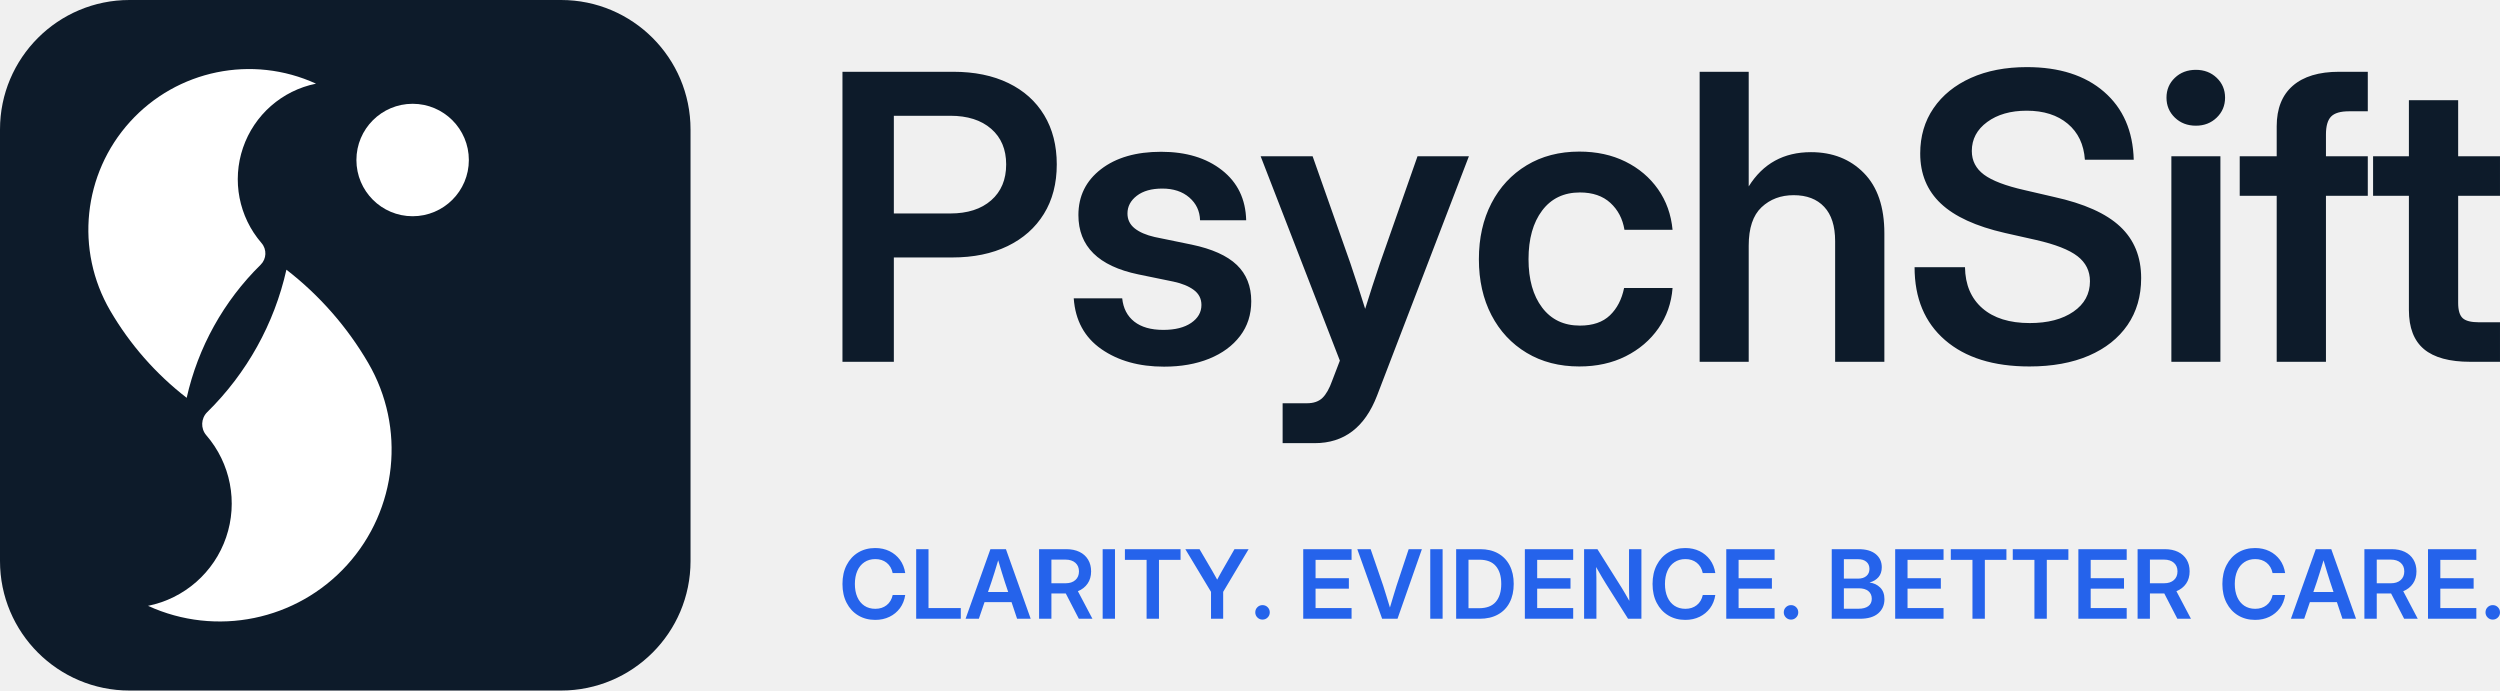
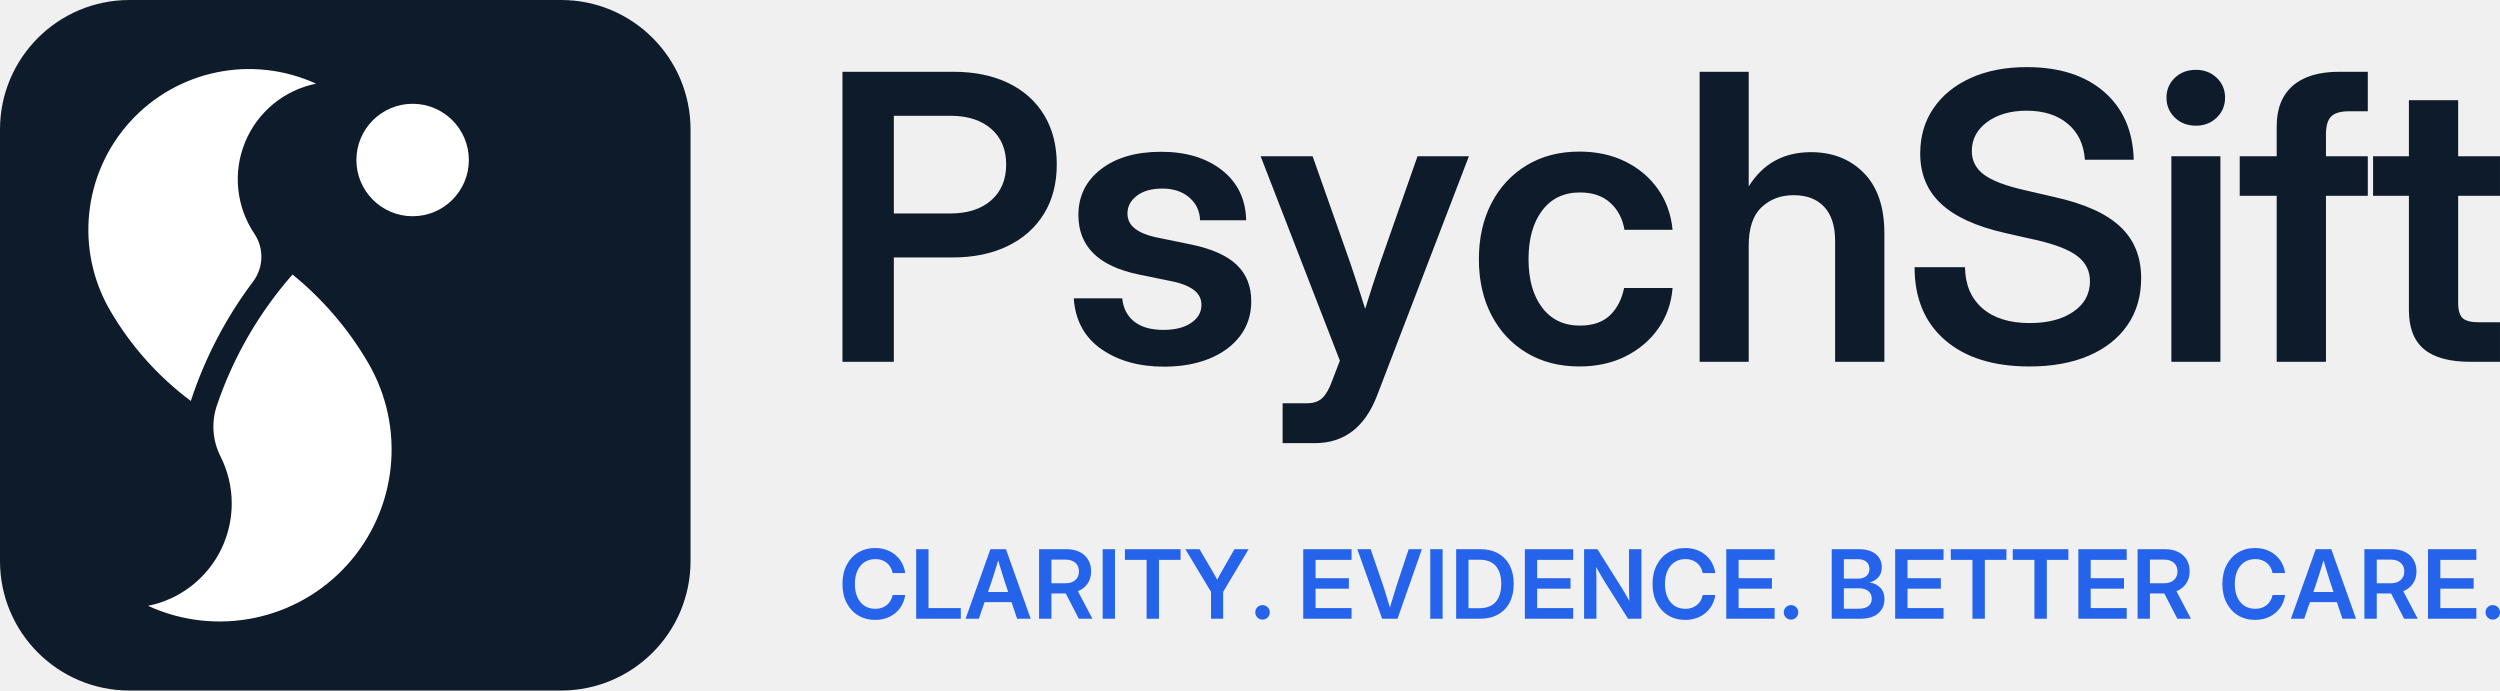
<svg xmlns="http://www.w3.org/2000/svg" viewBox="0 0 926.815 256" width="926.815" height="256" role="img" aria-label="PsychSift">
  <rect width="256" height="256" rx="48" fill="#0D1B2A" />
  <g transform="translate(32.7581 25.6) scale(2.0402)">
    <g fill="#FFFFFF">
-       <path d="M41.367 2.655 A17.723 17.723 0 0 0 31.466 31.62 A2.881 2.881 0 0 1 31.306 35.559 A48.936 48.936 0 0 0 17.864 59.741 A55.123 55.123 0 0 1 3.976 43.912 A29.201 29.201 0 0 1 41.367 2.655 Z" />
-       <path d="M41.367 2.655 A17.723 17.723 0 0 0 31.466 31.62 A2.881 2.881 0 0 1 31.306 35.559 A48.936 48.936 0 0 0 17.864 59.741 A55.123 55.123 0 0 1 3.976 43.912 A29.201 29.201 0 0 1 41.367 2.655 Z" transform="translate(55.1029 100.3813) scale(-1.07)" />
+       <path d="M41.367 2.655 A17.723 17.723 0 0 0 30.165 29.918 A7.5 7.5 0 0 1 29.934 38.612 A74.817 74.817 0 0 0 18.616 60.312 A55.123 55.123 0 0 1 3.976 43.912 A29.201 29.201 0 0 1 41.367 2.655 Z" />
+       <path d="M10.84 97.54 A18.964 18.964 0 0 0 24.012 70.392 A12 12 0 0 1 23.354 61.129 A70.063 70.063 0 0 1 37.096 37.337 A58.982 58.982 0 0 1 50.849 53.396 A31.245 31.245 0 0 1 10.84 97.54 Z" />
      <circle cx="58.923" cy="16.528" r="10.216" />
    </g>
  </g>
  <g transform="translate(303.372 134.1286)">
    <path d="M8.95 0.00V-107.52H50.01Q61.84 -107.52 70.47 -103.33Q79.09 -99.15 83.74 -91.43Q88.40 -83.71 88.40 -73.17Q88.40 -62.56 83.63 -54.84Q78.87 -47.12 70.18 -42.90Q61.48 -38.68 49.65 -38.68H28.00V0.00ZM28.00 -54.99H48.93Q58.52 -54.99 64.08 -59.86Q69.64 -64.73 69.64 -73.17Q69.64 -81.54 64.08 -86.38Q58.52 -91.21 48.93 -91.21H28.00Z M128.17 1.80Q114.25 1.80 104.90 -4.73Q95.56 -11.26 94.69 -23.52H112.66Q113.24 -17.97 117.13 -14.90Q121.03 -11.83 127.88 -11.83Q134.45 -11.83 138.24 -14.43Q142.03 -17.03 142.03 -21.07Q142.03 -24.53 139.21 -26.63Q136.40 -28.72 131.64 -29.73L118.65 -32.40Q96.42 -37.02 96.42 -54.41Q96.42 -64.94 104.79 -71.40Q113.16 -77.86 127.09 -77.86Q140.95 -77.86 149.64 -71.04Q158.34 -64.22 158.62 -52.46H141.52Q141.38 -57.58 137.55 -60.90Q133.73 -64.22 127.52 -64.22Q121.53 -64.22 118.07 -61.55Q114.61 -58.88 114.61 -54.99Q114.61 -51.60 117.28 -49.47Q119.95 -47.34 124.71 -46.26L138.42 -43.44Q149.75 -41.06 155.12 -35.94Q160.50 -30.81 160.50 -22.44Q160.50 -15.01 156.35 -9.56Q152.20 -4.11 144.91 -1.15Q137.63 1.80 128.17 1.80Z M172.13 30.16V15.37H181.15Q184.83 15.37 186.89 13.39Q188.95 11.40 190.53 6.93L193.35 -0.43L163.98 -76.20H183.25L197.25 -36.51Q198.69 -32.26 200.06 -28.03Q201.43 -23.81 202.73 -19.63Q205.33 -28.00 208.21 -36.51L222.14 -76.20H241.19L207.13 12.56Q200.35 30.16 184.04 30.16Z M282.12 1.73Q271.01 1.73 262.60 -3.32Q254.19 -8.37 249.54 -17.32Q244.89 -26.27 244.89 -38.03Q244.89 -49.79 249.54 -58.78Q254.19 -67.76 262.60 -72.85Q271.01 -77.93 282.12 -77.93Q291.72 -77.93 299.22 -74.22Q306.73 -70.50 311.31 -63.97Q315.89 -57.44 316.69 -48.93H298.86Q297.85 -55.06 293.63 -58.92Q289.41 -62.78 282.34 -62.78Q273.39 -62.78 268.34 -56.07Q263.29 -49.36 263.29 -38.03Q263.29 -26.77 268.34 -20.10Q273.39 -13.42 282.34 -13.42Q289.48 -13.42 293.45 -17.21Q297.42 -21.00 298.72 -27.35H316.69Q316.04 -18.98 311.45 -12.41Q306.87 -5.85 299.33 -2.06Q291.79 1.73 282.12 1.73Z M344.92 -43.08V0.00H326.73V-107.52H344.92V-65.02Q352.85 -77.72 368.01 -77.72Q379.99 -77.72 387.60 -70.00Q395.21 -62.28 395.21 -47.63V0.00H376.96V-44.74Q376.96 -53.11 372.91 -57.44Q368.87 -61.77 361.58 -61.77Q354.44 -61.77 349.68 -57.30Q344.92 -52.82 344.92 -43.08Z M448.99 1.73Q429.00 1.73 417.70 -8.05Q406.41 -17.82 406.41 -35.07H425.10Q425.25 -25.33 431.56 -19.84Q437.87 -14.36 449.13 -14.36Q459.16 -14.36 465.29 -18.58Q471.43 -22.80 471.43 -29.87Q471.43 -35.58 466.81 -39.15Q462.19 -42.72 451.44 -45.17L439.89 -47.77Q423.80 -51.45 416.15 -58.67Q408.50 -65.88 408.50 -77.21Q408.50 -86.81 413.45 -94.03Q418.39 -101.24 427.30 -105.25Q436.21 -109.25 448.05 -109.25Q466.09 -109.25 476.66 -100.09Q487.23 -90.92 487.66 -74.90H469.55Q468.97 -83.42 463.20 -88.25Q457.43 -93.09 447.98 -93.09Q439.03 -93.09 433.33 -88.90Q427.63 -84.72 427.63 -78.15Q427.63 -72.74 432.14 -69.38Q436.65 -66.03 447.18 -63.65L458.08 -61.12Q474.82 -57.44 482.61 -50.15Q490.41 -42.86 490.41 -31.03Q490.41 -21.00 485.36 -13.64Q480.30 -6.28 471.00 -2.27Q461.69 1.73 448.99 1.73Z M501.61 0.00V-76.20H519.79V0.00ZM510.70 -87.53Q506.01 -87.53 502.90 -90.53Q499.80 -93.52 499.80 -97.92Q499.80 -102.32 502.90 -105.28Q506.01 -108.24 510.70 -108.24Q515.32 -108.24 518.42 -105.28Q521.52 -102.32 521.52 -97.92Q521.52 -93.52 518.42 -90.53Q515.32 -87.53 510.70 -87.53Z M574.43 -76.20V-61.55H558.92V0.00H540.66V-61.55H526.95V-76.20H540.66V-87.31Q540.66 -97.13 546.61 -102.32Q552.57 -107.52 563.82 -107.52H574.43V-92.87H567.43Q562.74 -92.87 560.83 -90.92Q558.92 -88.97 558.92 -84.28V-76.20Z M623.44 -76.20V-61.55H607.93V-21.86Q607.93 -17.75 609.59 -16.20Q611.25 -14.65 615.65 -14.65H623.44V0.00H612.47Q600.86 0.00 595.26 -4.69Q589.67 -9.38 589.67 -19.19V-61.55H576.39V-76.20H589.67V-96.98H607.93V-76.20Z" fill="#0D1B2A" />
  </g>
  <g transform="translate(311.0731 229.3914)">
    <path d="M13.40 0.42Q9.84 0.42 7.10 -1.23Q4.36 -2.87 2.81 -5.87Q1.25 -8.87 1.25 -12.89Q1.25 -16.94 2.81 -19.93Q4.36 -22.93 7.10 -24.58Q9.84 -26.22 13.40 -26.22Q16.31 -26.22 18.67 -25.08Q21.02 -23.93 22.56 -21.86Q24.09 -19.78 24.52 -16.95H19.86Q19.34 -19.41 17.63 -20.77Q15.92 -22.12 13.44 -22.12Q11.08 -22.12 9.38 -20.97Q7.67 -19.83 6.76 -17.75Q5.85 -15.67 5.85 -12.89Q5.85 -10.11 6.76 -8.04Q7.67 -5.97 9.37 -4.83Q11.07 -3.69 13.44 -3.69Q15.90 -3.69 17.61 -5.02Q19.33 -6.36 19.88 -8.82H24.52Q24.09 -5.99 22.56 -3.92Q21.02 -1.85 18.67 -0.72Q16.31 0.42 13.40 0.42Z M28.58 0.00V-25.80H33.15V-3.97H45.12V0.00Z M46.89 0.00 56.10 -25.80H61.85L71.03 0.00H65.99L63.93 -6.17H53.92L51.81 0.00ZM55.20 -9.92H62.69L61.47 -13.56Q60.90 -15.34 60.30 -17.28Q59.71 -19.22 58.98 -21.67Q58.25 -19.22 57.65 -17.28Q57.04 -15.34 56.45 -13.56Z M74.14 0.00V-25.80H84.20Q87.04 -25.80 89.11 -24.80Q91.18 -23.80 92.30 -21.94Q93.43 -20.09 93.43 -17.56Q93.43 -14.93 92.13 -13.04Q90.83 -11.15 88.53 -10.22L93.92 0.00H88.88L84.03 -9.39Q83.97 -9.39 83.90 -9.39H78.71V0.00ZM78.71 -13.16H83.97Q86.26 -13.16 87.59 -14.35Q88.93 -15.53 88.93 -17.56Q88.93 -19.57 87.59 -20.75Q86.24 -21.93 83.94 -21.93H78.71Z M102.28 -25.80V0.00H97.71V-25.80Z M105.96 -21.84V-25.80H126.59V-21.84H118.59V0.00H114.00V-21.84Z M137.88 0.00V-9.98L128.36 -25.80H133.62L138.28 -17.86Q138.77 -17.02 139.23 -16.18Q139.70 -15.34 140.17 -14.50Q140.62 -15.34 141.08 -16.18Q141.54 -17.02 142.02 -17.86L146.58 -25.80H151.82L142.39 -9.98V0.00Z M156.97 0.31Q155.85 0.31 155.07 -0.48Q154.29 -1.26 154.29 -2.37Q154.29 -3.50 155.07 -4.28Q155.85 -5.06 156.97 -5.06Q158.10 -5.06 158.88 -4.28Q159.66 -3.50 159.66 -2.37Q159.66 -1.26 158.88 -0.48Q158.10 0.31 156.97 0.31Z M172.07 0.00V-25.80H189.99V-21.84H176.64V-15.05H188.99V-11.15H176.64V-3.97H189.99V0.00Z M201.32 0.00 192.11 -25.80H197.06L201.72 -12.24Q202.24 -10.62 202.85 -8.62Q203.47 -6.62 204.21 -4.16Q204.94 -6.62 205.55 -8.62Q206.15 -10.62 206.66 -12.24L211.16 -25.80H216.06L207.02 0.00Z M223.74 -25.80V0.00H219.16V-25.80Z M237.47 0.00H228.76V-25.80H237.67Q241.51 -25.80 244.30 -24.24Q247.09 -22.67 248.59 -19.79Q250.10 -16.90 250.10 -12.94Q250.10 -8.94 248.59 -6.04Q247.09 -3.13 244.25 -1.57Q241.42 0.00 237.47 0.00ZM233.34 -3.91H237.23Q241.44 -3.91 243.46 -6.28Q245.48 -8.64 245.48 -12.94Q245.48 -17.20 243.47 -19.54Q241.46 -21.89 237.37 -21.89H233.34Z M254.23 0.00V-25.80H272.15V-21.84H258.80V-15.05H271.15V-11.15H258.80V-3.97H272.15V0.00Z M276.19 0.00V-25.80H281.13L290.18 -11.41Q290.65 -10.69 291.41 -9.35Q292.18 -8.02 292.96 -6.63Q292.90 -8.09 292.88 -9.53Q292.85 -10.98 292.85 -11.74V-25.80H297.44V0.00H292.49L284.31 -12.95Q283.76 -13.82 282.79 -15.46Q281.82 -17.09 280.64 -19.19Q280.73 -17.04 280.75 -15.43Q280.76 -13.82 280.76 -12.97V0.00Z M313.72 0.42Q310.16 0.42 307.42 -1.23Q304.68 -2.87 303.13 -5.87Q301.57 -8.87 301.57 -12.89Q301.57 -16.94 303.13 -19.93Q304.68 -22.93 307.42 -24.58Q310.16 -26.22 313.72 -26.22Q316.63 -26.22 318.99 -25.08Q321.34 -23.93 322.88 -21.86Q324.41 -19.78 324.84 -16.95H320.18Q319.66 -19.41 317.95 -20.77Q316.24 -22.12 313.76 -22.12Q311.40 -22.12 309.70 -20.97Q307.99 -19.83 307.08 -17.75Q306.17 -15.67 306.17 -12.89Q306.17 -10.11 307.08 -8.04Q307.99 -5.97 309.69 -4.83Q311.39 -3.69 313.76 -3.69Q316.22 -3.69 317.93 -5.02Q319.65 -6.36 320.20 -8.82H324.84Q324.41 -5.99 322.88 -3.92Q321.34 -1.85 318.99 -0.72Q316.63 0.42 313.72 0.42Z M328.90 0.00V-25.80H346.82V-21.84H333.47V-15.05H345.82V-11.15H333.47V-3.97H346.82V0.00Z M352.91 0.31Q351.78 0.31 351.00 -0.48Q350.22 -1.26 350.22 -2.37Q350.22 -3.50 351.00 -4.28Q351.78 -5.06 352.91 -5.06Q354.03 -5.06 354.81 -4.28Q355.59 -3.50 355.59 -2.37Q355.59 -1.26 354.81 -0.48Q354.03 0.31 352.91 0.31Z M368.00 0.00V-25.80H377.98Q382.06 -25.80 384.31 -23.97Q386.55 -22.13 386.55 -19.10Q386.55 -16.87 385.35 -15.45Q384.14 -14.03 382.06 -13.46V-13.42Q384.37 -13.14 385.95 -11.58Q387.54 -10.01 387.54 -7.26Q387.54 -4.00 385.23 -2.00Q382.91 0.00 378.43 0.00ZM372.50 -3.72H377.94Q380.28 -3.72 381.56 -4.68Q382.84 -5.63 382.84 -7.41Q382.84 -9.21 381.59 -10.25Q380.33 -11.29 378.05 -11.29H372.50ZM372.50 -14.88H377.77Q379.74 -14.88 380.86 -15.86Q381.98 -16.83 381.98 -18.48Q381.98 -20.14 380.86 -21.11Q379.74 -22.08 377.77 -22.08H372.50Z M391.52 0.00V-25.80H409.45V-21.84H396.10V-15.05H408.45V-11.15H396.10V-3.97H409.45V0.00Z M412.14 -21.84V-25.80H432.76V-21.84H424.76V0.00H420.17V-21.84Z M435.11 -21.84V-25.80H455.73V-21.84H447.73V0.00H443.14V-21.84Z M459.43 0.00V-25.80H477.35V-21.84H464.00V-15.05H476.35V-11.15H464.00V-3.97H477.35V0.00Z M481.39 0.00V-25.80H491.45Q494.29 -25.80 496.36 -24.80Q498.43 -23.80 499.56 -21.94Q500.68 -20.09 500.68 -17.56Q500.68 -14.93 499.39 -13.04Q498.09 -11.15 495.78 -10.22L501.17 0.00H496.13L491.28 -9.39Q491.23 -9.39 491.16 -9.39H485.96V0.00ZM485.96 -13.16H491.23Q493.51 -13.16 494.85 -14.35Q496.18 -15.53 496.18 -17.56Q496.18 -19.57 494.84 -20.75Q493.50 -21.93 491.19 -21.93H485.96Z M524.97 0.42Q521.41 0.42 518.67 -1.23Q515.93 -2.87 514.38 -5.87Q512.82 -8.87 512.82 -12.89Q512.82 -16.94 514.38 -19.93Q515.93 -22.93 518.67 -24.58Q521.41 -26.22 524.97 -26.22Q527.88 -26.22 530.24 -25.08Q532.59 -23.93 534.13 -21.86Q535.66 -19.78 536.09 -16.95H531.43Q530.91 -19.41 529.20 -20.77Q527.49 -22.12 525.01 -22.12Q522.65 -22.12 520.95 -20.97Q519.24 -19.83 518.33 -17.75Q517.42 -15.67 517.42 -12.89Q517.42 -10.11 518.33 -8.04Q519.24 -5.97 520.94 -4.83Q522.64 -3.69 525.01 -3.69Q527.47 -3.69 529.18 -5.02Q530.90 -6.36 531.45 -8.82H536.09Q535.66 -5.99 534.13 -3.92Q532.59 -1.85 530.24 -0.72Q527.88 0.42 524.97 0.42Z M538.23 0.00 547.44 -25.80H553.19L562.37 0.00H557.33L555.27 -6.17H545.26L543.15 0.00ZM546.54 -9.92H554.02L552.81 -13.56Q552.24 -15.34 551.64 -17.28Q551.04 -19.22 550.32 -21.67Q549.59 -19.22 548.98 -17.28Q548.38 -15.34 547.79 -13.56Z M565.47 0.00V-25.80H575.54Q578.38 -25.80 580.45 -24.80Q582.52 -23.80 583.64 -21.94Q584.77 -20.09 584.77 -17.56Q584.77 -14.93 583.47 -13.04Q582.17 -11.15 579.87 -10.22L585.25 0.00H580.21L575.36 -9.39Q575.31 -9.39 575.24 -9.39H570.05V0.00ZM570.05 -13.16H575.31Q577.60 -13.16 578.93 -14.35Q580.26 -15.53 580.26 -17.56Q580.26 -19.57 578.92 -20.75Q577.58 -21.93 575.28 -21.93H570.05Z M589.05 0.00V-25.80H606.97V-21.84H593.62V-15.05H605.97V-11.15H593.62V-3.97H606.97V0.00Z M613.06 0.31Q611.93 0.31 611.15 -0.48Q610.37 -1.26 610.37 -2.37Q610.37 -3.50 611.15 -4.28Q611.93 -5.06 613.06 -5.06Q614.18 -5.06 614.96 -4.28Q615.74 -3.50 615.74 -2.37Q615.74 -1.26 614.96 -0.48Q614.18 0.31 613.06 0.31Z" fill="#2563EB" />
  </g>
</svg>
